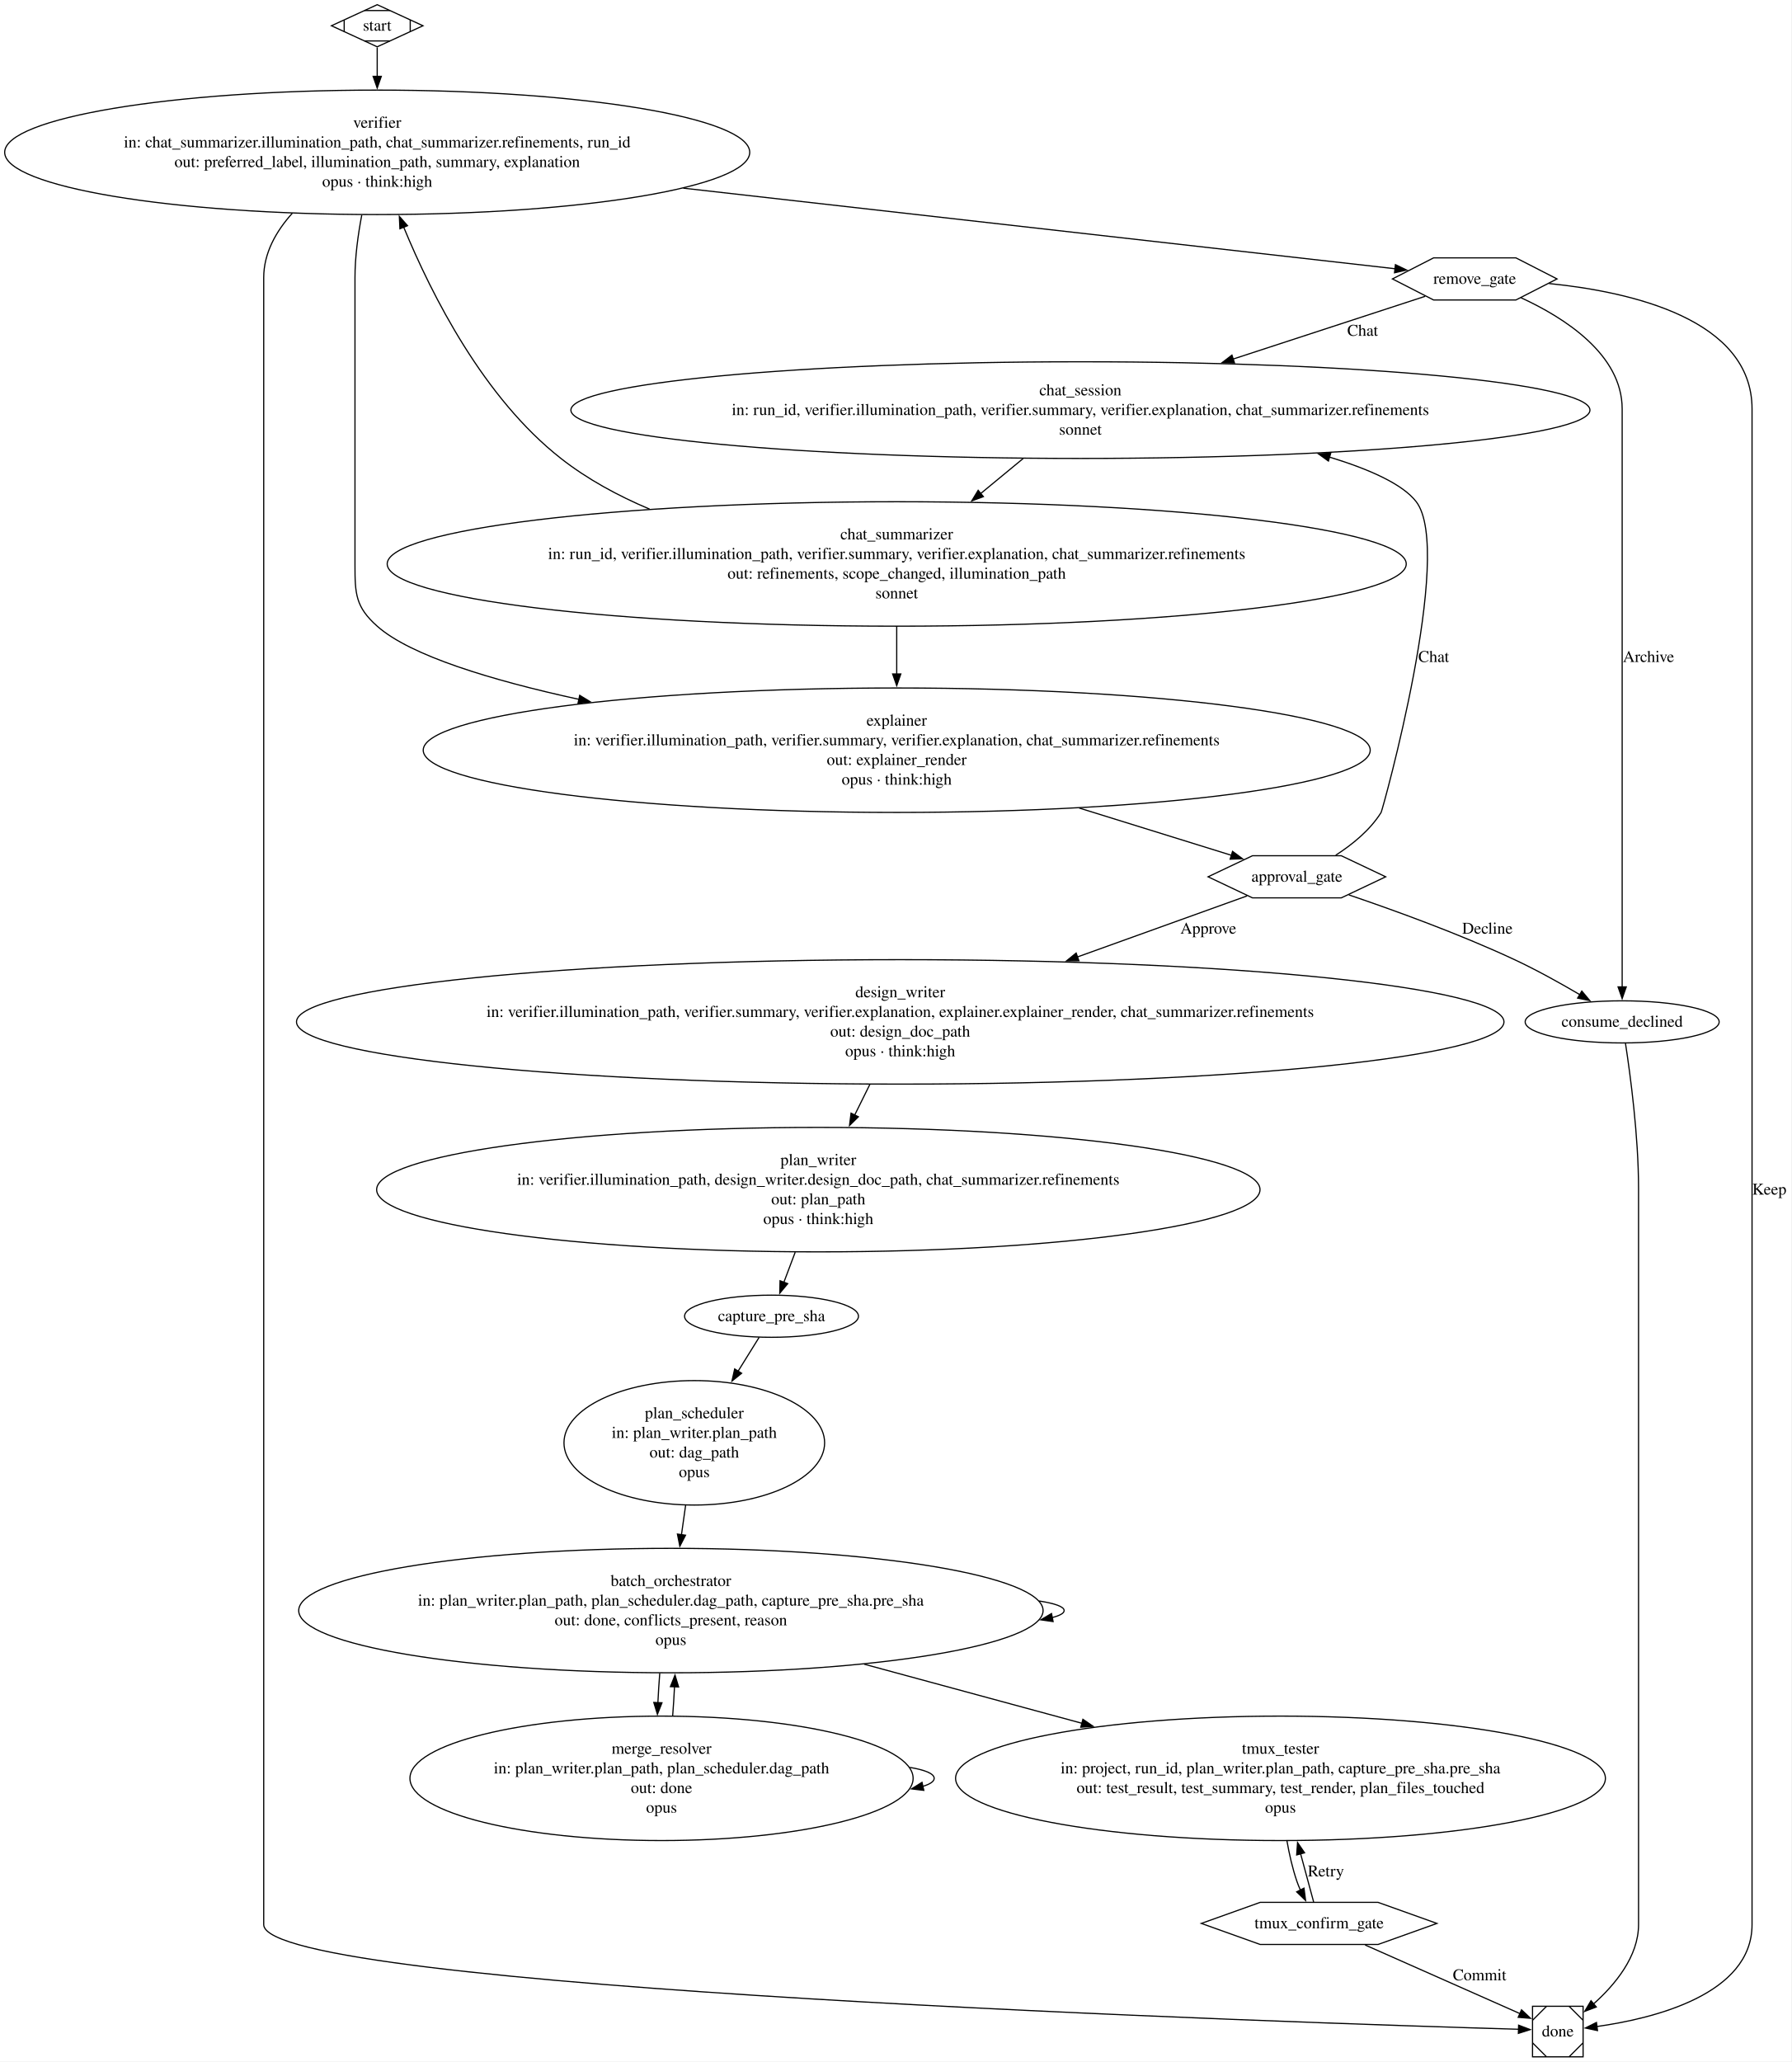
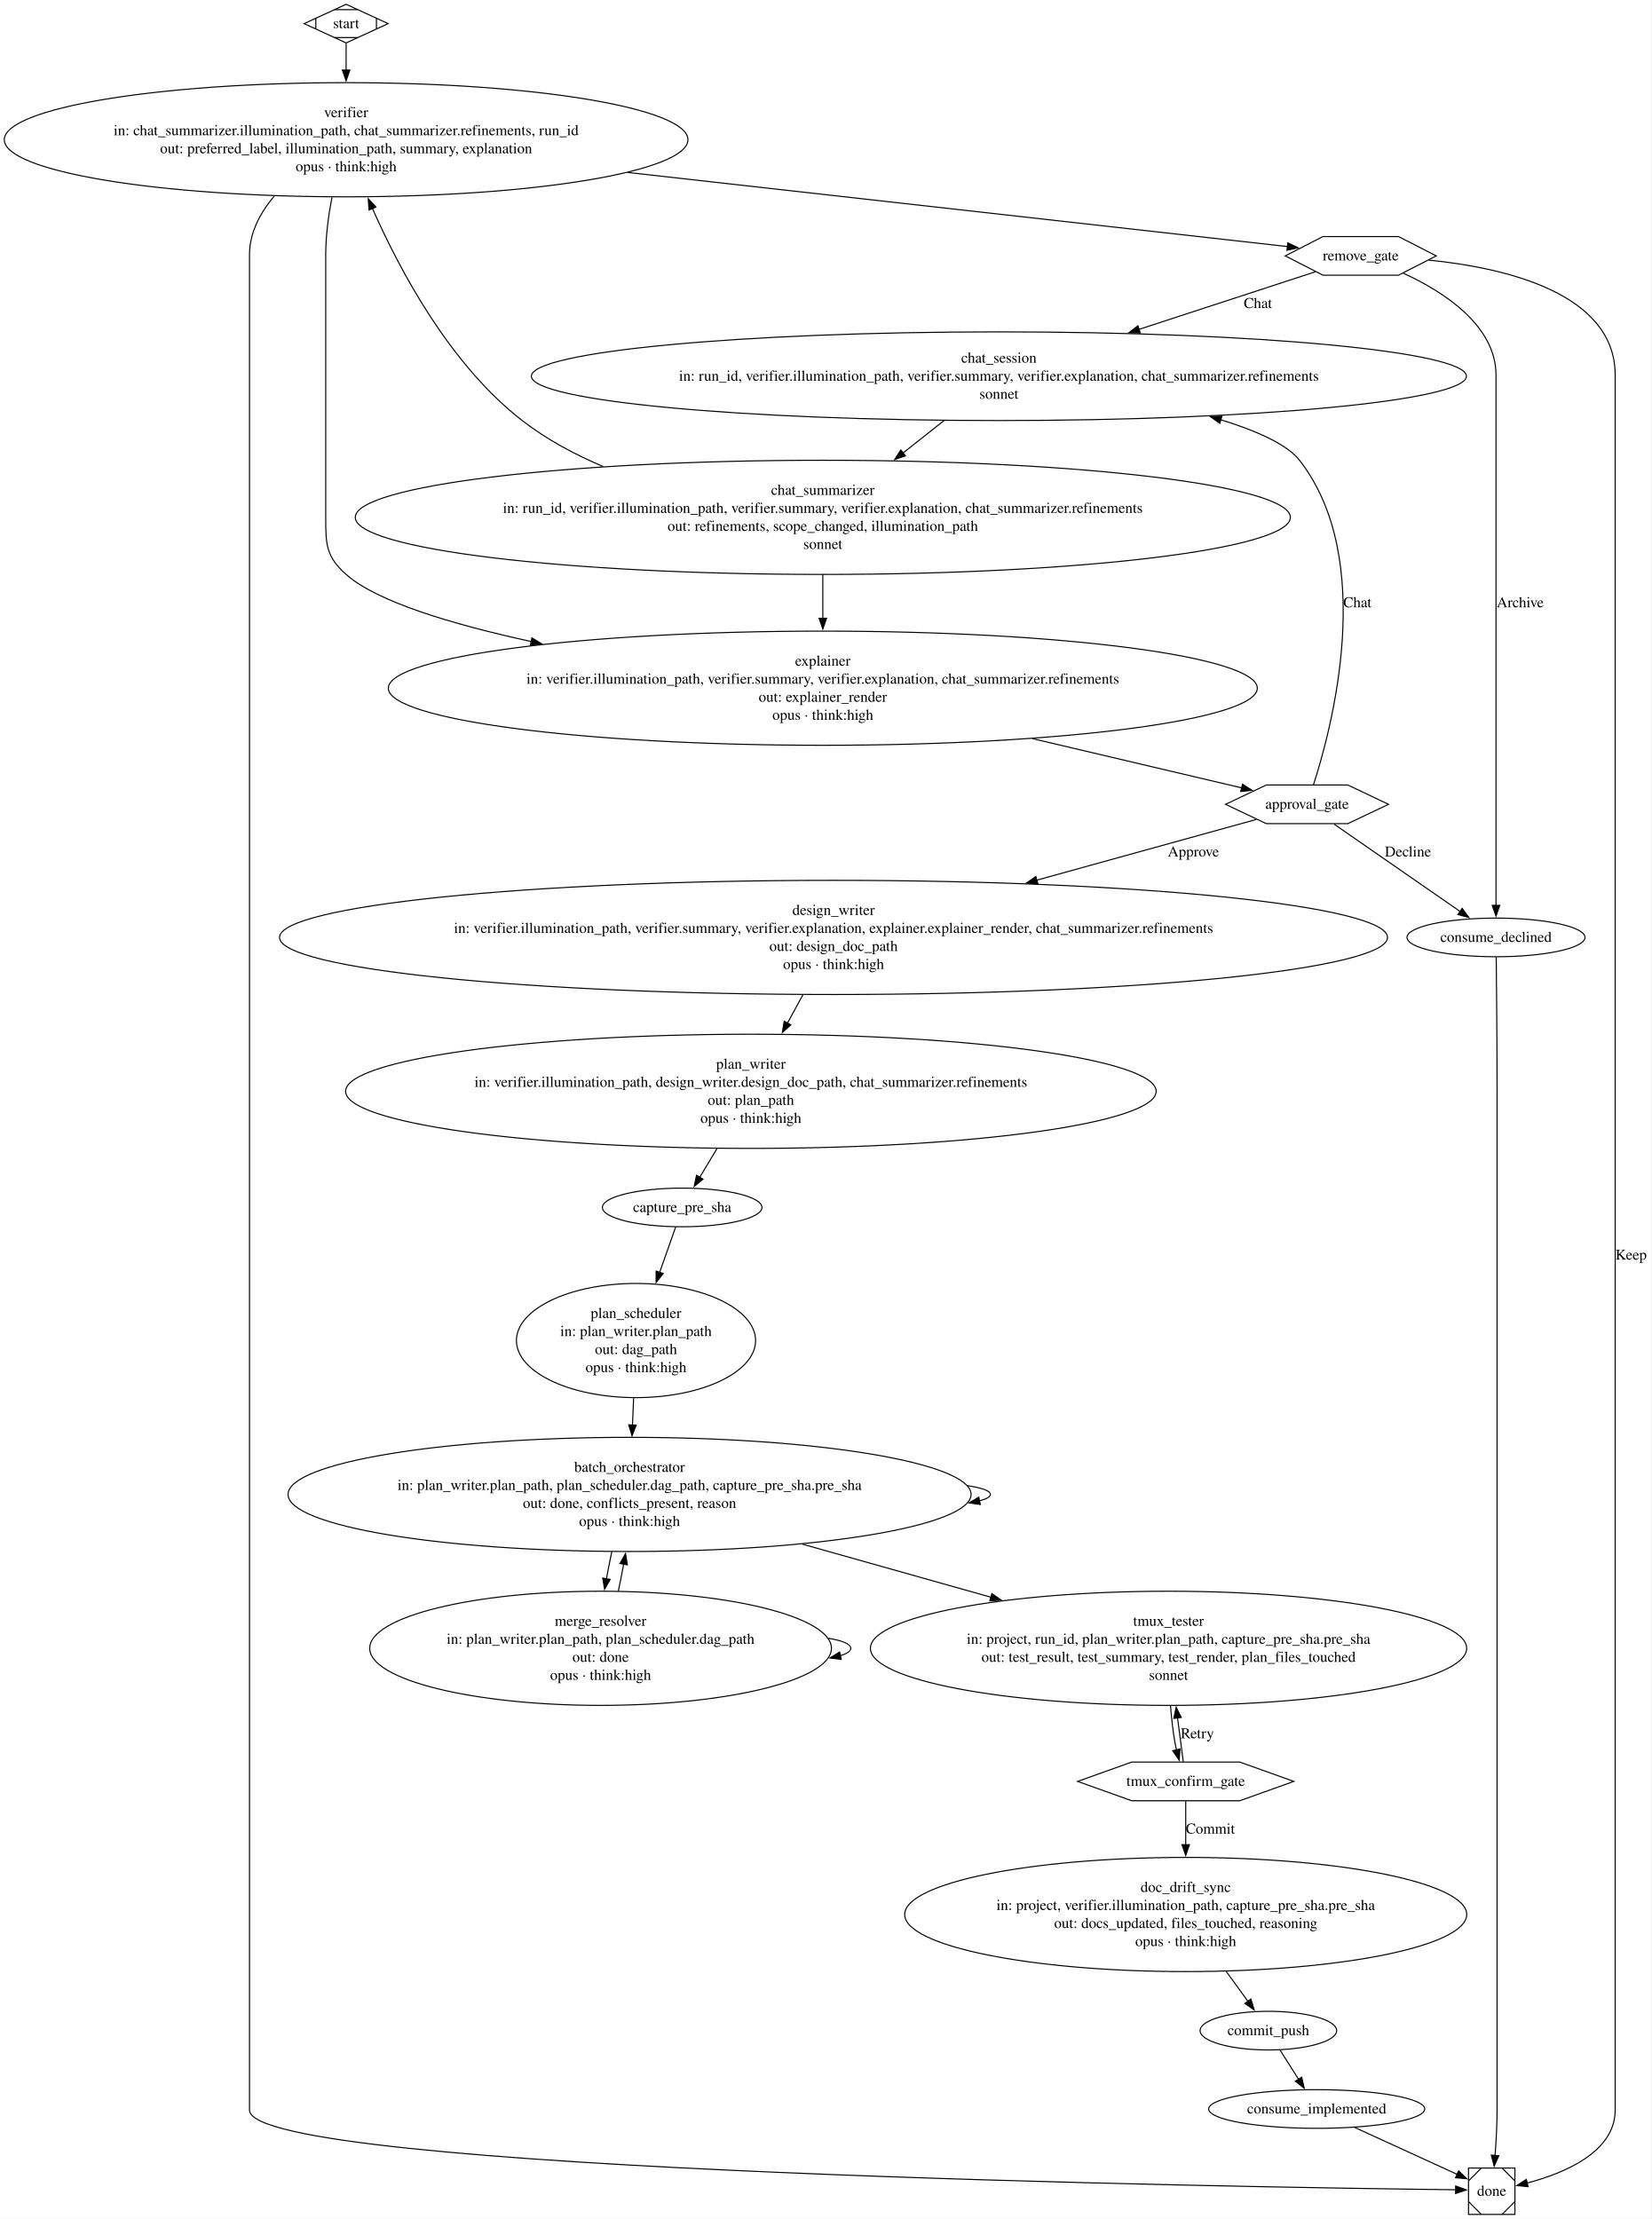
- <svg xmlns="http://www.w3.org/2000/svg" width="1531pt" height="1762pt" viewBox="0.00 0.00 1531.00 1762.00">
-   <g id="graph0" class="graph" transform="scale(1 1) rotate(0) translate(4 1757.59)">
-     <polygon fill="white" stroke="none" points="-4,4 -4,-1757.59 1526.92,-1757.59 1526.92,4 -4,4" />
+ <svg xmlns="http://www.w3.org/2000/svg" width="1538pt" height="2067pt" viewBox="0.00 0.00 1538.00 2067.00">
+   <g id="graph0" class="graph" transform="scale(1 1) rotate(0) translate(4 2062.74)">
+     <polygon fill="white" stroke="none" points="-4,4 -4,-2062.74 1533.92,-2062.74 1533.92,4 -4,4" />
    <g id="node1" class="node">
-       <polygon fill="none" stroke="black" points="318.38,-1753.59 279.26,-1735.59 318.38,-1717.59 357.5,-1735.59 318.38,-1753.59" />
-       <polyline fill="none" stroke="black" points="290.16,-1740.61 290.16,-1730.58" />
-       <polyline fill="none" stroke="black" points="307.48,-1722.61 329.28,-1722.61" />
-       <polyline fill="none" stroke="black" points="346.6,-1730.58 346.6,-1740.61" />
-       <polyline fill="none" stroke="black" points="329.28,-1748.58 307.48,-1748.58" />
-       <text xml:space="preserve" text-anchor="middle" x="318.38" y="-1731.39" font-family="Times,serif" font-size="14.00">start</text>
+       <polygon fill="none" stroke="black" points="318.38,-2058.74 279.26,-2040.74 318.38,-2022.74 357.5,-2040.74 318.38,-2058.74" />
+       <polyline fill="none" stroke="black" points="290.16,-2045.76 290.16,-2035.73" />
+       <polyline fill="none" stroke="black" points="307.48,-2027.76 329.28,-2027.76" />
+       <polyline fill="none" stroke="black" points="346.6,-2035.73 346.6,-2045.76" />
+       <polyline fill="none" stroke="black" points="329.28,-2053.73 307.48,-2053.73" />
+       <text xml:space="preserve" text-anchor="middle" x="318.38" y="-2036.54" font-family="Times,serif" font-size="14.00">start</text>
    </g>
    <g id="node2" class="node">
-       <ellipse fill="none" stroke="black" cx="318.38" cy="-1627.42" rx="318.38" ry="53.17" />
-       <text xml:space="preserve" text-anchor="middle" x="318.38" y="-1648.42" font-family="Times,serif" font-size="14.00">verifier</text>
-       <text xml:space="preserve" text-anchor="middle" x="318.38" y="-1631.62" font-family="Times,serif" font-size="14.00">in: chat_summarizer.illumination_path, chat_summarizer.refinements, run_id</text>
-       <text xml:space="preserve" text-anchor="middle" x="318.38" y="-1614.82" font-family="Times,serif" font-size="14.00">out: preferred_label, illumination_path, summary, explanation</text>
-       <text xml:space="preserve" text-anchor="middle" x="318.38" y="-1598.02" font-family="Times,serif" font-size="14.00">opus · think:high</text>
+       <ellipse fill="none" stroke="black" cx="318.38" cy="-1932.57" rx="318.38" ry="53.17" />
+       <text xml:space="preserve" text-anchor="middle" x="318.38" y="-1953.57" font-family="Times,serif" font-size="14.00">verifier</text>
+       <text xml:space="preserve" text-anchor="middle" x="318.38" y="-1936.77" font-family="Times,serif" font-size="14.00">in: chat_summarizer.illumination_path, chat_summarizer.refinements, run_id</text>
+       <text xml:space="preserve" text-anchor="middle" x="318.38" y="-1919.97" font-family="Times,serif" font-size="14.00">out: preferred_label, illumination_path, summary, explanation</text>
+       <text xml:space="preserve" text-anchor="middle" x="318.38" y="-1903.17" font-family="Times,serif" font-size="14.00">opus · think:high</text>
    </g>
    <g id="edge1" class="edge">
-       <path fill="none" stroke="black" d="M318.38,-1717.06C318.38,-1709.94 318.38,-1701.25 318.38,-1692.11" />
-       <polygon fill="black" stroke="black" points="321.88,-1692.35 318.38,-1682.35 314.88,-1692.35 321.88,-1692.35" />
+       <path fill="none" stroke="black" d="M318.38,-2022.21C318.38,-2015.09 318.38,-2006.4 318.38,-1997.26" />
+       <polygon fill="black" stroke="black" points="321.88,-1997.49 318.38,-1987.49 314.88,-1997.49 321.88,-1997.49" />
    </g>
    <g id="node3" class="node">
-       <polygon fill="none" stroke="black" points="1326.71,-1519.25 1291.55,-1537.25 1221.22,-1537.25 1186.05,-1519.25 1221.22,-1501.25 1291.55,-1501.25 1326.71,-1519.25" />
-       <text xml:space="preserve" text-anchor="middle" x="1256.38" y="-1515.05" font-family="Times,serif" font-size="14.00">remove_gate</text>
+       <polygon fill="none" stroke="black" points="1333.71,-1824.39 1298.55,-1842.39 1228.22,-1842.39 1193.05,-1824.39 1228.22,-1806.39 1298.55,-1806.39 1333.71,-1824.39" />
+       <text xml:space="preserve" text-anchor="middle" x="1263.38" y="-1820.19" font-family="Times,serif" font-size="14.00">remove_gate</text>
    </g>
    <g id="edge2" class="edge">
-       <path fill="none" stroke="black" d="M579.98,-1596.81C787.35,-1573.34 1062.45,-1542.2 1188.3,-1527.95" />
-       <polygon fill="black" stroke="black" points="1188.6,-1531.44 1198.14,-1526.84 1187.81,-1524.49 1188.6,-1531.44" />
+       <path fill="none" stroke="black" d="M580.68,-1902.1C789.89,-1878.59 1068.18,-1847.33 1195.09,-1833.07" />
+       <polygon fill="black" stroke="black" points="1195.47,-1836.55 1205.02,-1831.95 1194.69,-1829.59 1195.47,-1836.55" />
+     </g>
+     <g id="node6" class="node">
+       <ellipse fill="none" stroke="black" cx="762.38" cy="-1421.68" rx="404.68" ry="53.17" />
+       <text xml:space="preserve" text-anchor="middle" x="762.38" y="-1442.68" font-family="Times,serif" font-size="14.00">explainer</text>
+       <text xml:space="preserve" text-anchor="middle" x="762.38" y="-1425.88" font-family="Times,serif" font-size="14.00">in: verifier.illumination_path, verifier.summary, verifier.explanation, chat_summarizer.refinements</text>
+       <text xml:space="preserve" text-anchor="middle" x="762.38" y="-1409.08" font-family="Times,serif" font-size="14.00">out: explainer_render</text>
+       <text xml:space="preserve" text-anchor="middle" x="762.38" y="-1392.28" font-family="Times,serif" font-size="14.00">opus · think:high</text>
+     </g>
+     <g id="edge3" class="edge">
+       <path fill="none" stroke="black" d="M305.19,-1878.97C301.94,-1861.99 299.38,-1843 299.38,-1825.39 299.38,-1825.39 299.38,-1825.39 299.38,-1579.83 299.38,-1555.15 299.94,-1544.06 318.38,-1527.66 346.62,-1502.54 415.51,-1481.56 490.81,-1465.13" />
+       <polygon fill="black" stroke="black" points="491.44,-1468.57 500.49,-1463.05 489.98,-1461.73 491.44,-1468.57" />
+     </g>
+     <g id="node20" class="node">
+       <polygon fill="none" stroke="black" points="1406.99,-43.21 1363.77,-43.21 1363.77,0 1406.99,0 1406.99,-43.21" />
+       <polyline fill="none" stroke="black" points="1375.77,-43.21 1363.77,-31.21" />
+       <polyline fill="none" stroke="black" points="1363.77,-12 1375.77,0" />
+       <polyline fill="none" stroke="black" points="1394.99,0 1406.99,-12" />
+       <polyline fill="none" stroke="black" points="1406.99,-31.21 1394.99,-43.21" />
+       <text xml:space="preserve" text-anchor="middle" x="1385.38" y="-17.41" font-family="Times,serif" font-size="14.00">done</text>
+     </g>
+     <g id="edge4" class="edge">
+       <path fill="none" stroke="black" d="M251.56,-1880.23C238.3,-1864.54 228.38,-1845.93 228.38,-1825.39 228.38,-1825.39 228.38,-1825.39 228.38,-97.21 228.38,-39.36 1161.9,-25.24 1351.88,-22.97" />
+       <polygon fill="black" stroke="black" points="1351.83,-26.47 1361.79,-22.85 1351.75,-19.47 1351.83,-26.47" />
+     </g>
+     <g id="node4" class="node">
+       <ellipse fill="none" stroke="black" cx="1389.38" cy="-1189.53" rx="82.9" ry="18" />
+       <text xml:space="preserve" text-anchor="middle" x="1389.38" y="-1185.33" font-family="Times,serif" font-size="14.00">consume_declined</text>
+     </g>
+     <g id="edge5" class="edge">
+       <path fill="none" stroke="black" d="M1302.9,-1808.33C1339.85,-1791.36 1389.38,-1759.92 1389.38,-1713.3 1389.38,-1713.3 1389.38,-1713.3 1389.38,-1312.51 1389.38,-1280.62 1389.38,-1244.05 1389.38,-1219.34" />
+       <polygon fill="black" stroke="black" points="1392.88,-1219.42 1389.38,-1209.42 1385.88,-1219.42 1392.88,-1219.42" />
+       <text xml:space="preserve" text-anchor="middle" x="1411.93" y="-1497.06" font-family="Times,serif" font-size="14.00">Archive</text>
+     </g>
+     <g id="node8" class="node">
+       <ellipse fill="none" stroke="black" cx="926.38" cy="-1712.3" rx="435.47" ry="41.3" />
+       <text xml:space="preserve" text-anchor="middle" x="926.38" y="-1724.9" font-family="Times,serif" font-size="14.00">chat_session</text>
+       <text xml:space="preserve" text-anchor="middle" x="926.38" y="-1708.1" font-family="Times,serif" font-size="14.00">in: run_id, verifier.illumination_path, verifier.summary, verifier.explanation, chat_summarizer.refinements</text>
+       <text xml:space="preserve" text-anchor="middle" x="926.38" y="-1691.3" font-family="Times,serif" font-size="14.00">sonnet</text>
+     </g>
+     <g id="edge7" class="edge">
+       <path fill="none" stroke="black" d="M1221.04,-1809.56C1179.85,-1796.11 1115.13,-1774.96 1056.82,-1755.91" />
+       <polygon fill="black" stroke="black" points="1058.05,-1752.63 1047.46,-1752.85 1055.87,-1759.29 1058.05,-1752.63" />
+       <text xml:space="preserve" text-anchor="middle" x="1167.6" y="-1775.79" font-family="Times,serif" font-size="14.00">Chat</text>
+     </g>
+     <g id="edge6" class="edge">
+       <path fill="none" stroke="black" d="M1326.89,-1820.46C1397.1,-1813.39 1500.38,-1789.97 1500.38,-1713.3 1500.38,-1713.3 1500.38,-1713.3 1500.38,-97.21 1500.38,-57.76 1452.17,-38.12 1418.18,-29.18" />
+       <polygon fill="black" stroke="black" points="1419.3,-25.85 1408.75,-26.9 1417.65,-32.65 1419.3,-25.85" />
+       <text xml:space="preserve" text-anchor="middle" x="1515.15" y="-889.41" font-family="Times,serif" font-size="14.00">Keep</text>
+     </g>
+     <g id="edge15" class="edge">
+       <path fill="none" stroke="black" d="M1389.58,-1171.12C1389.88,-1144.45 1390.38,-1091.85 1390.38,-1047.18 1390.38,-1047.18 1390.38,-1047.18 1390.38,-97.21 1390.38,-83.3 1389.51,-67.96 1388.49,-54.82" />
+       <polygon fill="black" stroke="black" points="1391.99,-54.66 1387.66,-44.99 1385.01,-55.25 1391.99,-54.66" />
    </g>
    <g id="node5" class="node">
-       <ellipse fill="none" stroke="black" cx="762.38" cy="-1116.53" rx="404.68" ry="53.17" />
-       <text xml:space="preserve" text-anchor="middle" x="762.38" y="-1137.53" font-family="Times,serif" font-size="14.00">explainer</text>
-       <text xml:space="preserve" text-anchor="middle" x="762.38" y="-1120.73" font-family="Times,serif" font-size="14.00">in: verifier.illumination_path, verifier.summary, verifier.explanation, chat_summarizer.refinements</text>
-       <text xml:space="preserve" text-anchor="middle" x="762.38" y="-1103.93" font-family="Times,serif" font-size="14.00">out: explainer_render</text>
-       <text xml:space="preserve" text-anchor="middle" x="762.38" y="-1087.13" font-family="Times,serif" font-size="14.00">opus · think:high</text>
-     </g>
-     <g id="edge3" class="edge">
-       <path fill="none" stroke="black" d="M305.19,-1573.83C301.94,-1556.84 299.38,-1537.85 299.38,-1520.25 299.38,-1520.25 299.38,-1520.25 299.38,-1274.68 299.38,-1250 299.94,-1238.91 318.38,-1222.51 346.62,-1197.39 415.51,-1176.41 490.81,-1159.98" />
-       <polygon fill="black" stroke="black" points="491.44,-1163.42 500.49,-1157.9 489.98,-1156.58 491.44,-1163.42" />
+       <ellipse fill="none" stroke="black" cx="1222.38" cy="-98.21" rx="100.61" ry="18" />
+       <text xml:space="preserve" text-anchor="middle" x="1222.38" y="-94.01" font-family="Times,serif" font-size="14.00">consume_implemented</text>
+     </g>
+     <g id="edge30" class="edge">
+       <path fill="none" stroke="black" d="M1257.75,-81.03C1286.19,-68.01 1325.79,-49.88 1353.31,-37.29" />
+       <polygon fill="black" stroke="black" points="1354.57,-40.56 1362.2,-33.22 1351.65,-34.2 1354.57,-40.56" />
+     </g>
+     <g id="node7" class="node">
+       <polygon fill="none" stroke="black" points="1289.28,-1313.51 1251.33,-1331.51 1175.43,-1331.51 1137.48,-1313.51 1175.43,-1295.51 1251.33,-1295.51 1289.28,-1313.51" />
+       <text xml:space="preserve" text-anchor="middle" x="1213.38" y="-1309.31" font-family="Times,serif" font-size="14.00">approval_gate</text>
+     </g>
+     <g id="edge8" class="edge">
+       <path fill="none" stroke="black" d="M957.57,-1374.73C1027.95,-1358.16 1102.35,-1340.65 1152.65,-1328.8" />
+       <polygon fill="black" stroke="black" points="1153.24,-1332.26 1162.17,-1326.56 1151.63,-1325.45 1153.24,-1332.26" />
+     </g>
+     <g id="edge9" class="edge">
+       <path fill="none" stroke="black" d="M1238.6,-1295.03C1269.53,-1273.6 1322.05,-1237.2 1356.22,-1213.51" />
+       <polygon fill="black" stroke="black" points="1357.87,-1216.63 1364.1,-1208.06 1353.89,-1210.87 1357.87,-1216.63" />
+       <text xml:space="preserve" text-anchor="middle" x="1307.38" y="-1264.91" font-family="Times,serif" font-size="14.00">Decline</text>
+     </g>
+     <g id="edge11" class="edge">
+       <path fill="none" stroke="black" d="M1219.36,-1331.72C1236.23,-1383.74 1278.48,-1541.42 1206.38,-1634 1194.97,-1648.65 1166.96,-1661.27 1132.85,-1671.81" />
+       <polygon fill="black" stroke="black" points="1132.11,-1668.38 1123.52,-1674.58 1134.11,-1675.09 1132.11,-1668.38" />
+       <text xml:space="preserve" text-anchor="middle" x="1260.28" y="-1497.06" font-family="Times,serif" font-size="14.00">Chat</text>
+     </g>
+     <g id="node10" class="node">
+       <ellipse fill="none" stroke="black" cx="772.38" cy="-1189.53" rx="515.99" ry="53.17" />
+       <text xml:space="preserve" text-anchor="middle" x="772.38" y="-1210.53" font-family="Times,serif" font-size="14.00">design_writer</text>
+       <text xml:space="preserve" text-anchor="middle" x="772.38" y="-1193.73" font-family="Times,serif" font-size="14.00">in: verifier.illumination_path, verifier.summary, verifier.explanation, explainer.explainer_render, chat_summarizer.refinements</text>
+       <text xml:space="preserve" text-anchor="middle" x="772.38" y="-1176.93" font-family="Times,serif" font-size="14.00">out: design_doc_path</text>
+       <text xml:space="preserve" text-anchor="middle" x="772.38" y="-1160.13" font-family="Times,serif" font-size="14.00">opus · think:high</text>
+     </g>
+     <g id="edge10" class="edge">
+       <path fill="none" stroke="black" d="M1166.19,-1299.45C1117.05,-1285.86 1036.91,-1263.7 961.7,-1242.89" />
+       <polygon fill="black" stroke="black" points="962.67,-1239.53 952.1,-1240.24 960.8,-1246.28 962.67,-1239.53" />
+       <text xml:space="preserve" text-anchor="middle" x="1107.56" y="-1264.91" font-family="Times,serif" font-size="14.00">Approve</text>
+     </g>
+     <g id="node9" class="node">
+       <ellipse fill="none" stroke="black" cx="762.38" cy="-1580.83" rx="435.47" ry="53.17" />
+       <text xml:space="preserve" text-anchor="middle" x="762.38" y="-1601.83" font-family="Times,serif" font-size="14.00">chat_summarizer</text>
+       <text xml:space="preserve" text-anchor="middle" x="762.38" y="-1585.03" font-family="Times,serif" font-size="14.00">in: run_id, verifier.illumination_path, verifier.summary, verifier.explanation, chat_summarizer.refinements</text>
+       <text xml:space="preserve" text-anchor="middle" x="762.38" y="-1568.23" font-family="Times,serif" font-size="14.00">out: refinements, scope_changed, illumination_path</text>
+       <text xml:space="preserve" text-anchor="middle" x="762.38" y="-1551.43" font-family="Times,serif" font-size="14.00">sonnet</text>
+     </g>
+     <g id="edge12" class="edge">
+       <path fill="none" stroke="black" d="M875.39,-1671.04C863.24,-1661.45 850.03,-1651.02 837.06,-1640.79" />
+       <polygon fill="black" stroke="black" points="839.35,-1638.13 829.33,-1634.68 835.01,-1643.63 839.35,-1638.13" />
+     </g>
+     <g id="edge13" class="edge">
+       <path fill="none" stroke="black" d="M557.72,-1628.2C530.85,-1639.54 504.87,-1653.6 482.38,-1671 415.69,-1722.62 368.91,-1809.59 342.83,-1868.73" />
+       <polygon fill="black" stroke="black" points="339.72,-1867.11 338.96,-1877.67 346.14,-1869.89 339.72,-1867.11" />
+     </g>
+     <g id="edge14" class="edge">
+       <path fill="none" stroke="black" d="M762.38,-1527.5C762.38,-1514.39 762.38,-1500.17 762.38,-1486.57" />
+       <polygon fill="black" stroke="black" points="765.88,-1486.83 762.38,-1476.83 758.88,-1486.83 765.88,-1486.83" />
+     </g>
+     <g id="node11" class="node">
+       <ellipse fill="none" stroke="black" cx="695.38" cy="-1046.18" rx="377.49" ry="53.17" />
+       <text xml:space="preserve" text-anchor="middle" x="695.38" y="-1067.18" font-family="Times,serif" font-size="14.00">plan_writer</text>
+       <text xml:space="preserve" text-anchor="middle" x="695.38" y="-1050.38" font-family="Times,serif" font-size="14.00">in: verifier.illumination_path, design_writer.design_doc_path, chat_summarizer.refinements</text>
+       <text xml:space="preserve" text-anchor="middle" x="695.38" y="-1033.58" font-family="Times,serif" font-size="14.00">out: plan_path</text>
+       <text xml:space="preserve" text-anchor="middle" x="695.38" y="-1016.78" font-family="Times,serif" font-size="14.00">opus · think:high</text>
+     </g>
+     <g id="edge16" class="edge">
+       <path fill="none" stroke="black" d="M743.93,-1136.3C739.2,-1127.62 734.25,-1118.53 729.4,-1109.62" />
+       <polygon fill="black" stroke="black" points="732.56,-1108.11 724.7,-1101 726.41,-1111.46 732.56,-1108.11" />
+     </g>
+     <g id="node12" class="node">
+       <ellipse fill="none" stroke="black" cx="631.38" cy="-938.01" rx="74.31" ry="18" />
+       <text xml:space="preserve" text-anchor="middle" x="631.38" y="-933.81" font-family="Times,serif" font-size="14.00">capture_pre_sha</text>
+     </g>
+     <g id="edge17" class="edge">
+       <path fill="none" stroke="black" d="M663.76,-992.72C658.18,-983.46 652.58,-974.18 647.65,-966" />
+       <polygon fill="black" stroke="black" points="650.75,-964.36 642.59,-957.6 644.76,-967.98 650.75,-964.36" />
+     </g>
+     <g id="node13" class="node">
+       <ellipse fill="none" stroke="black" cx="588.38" cy="-814.03" rx="111.38" ry="53.17" />
+       <text xml:space="preserve" text-anchor="middle" x="588.38" y="-835.03" font-family="Times,serif" font-size="14.00">plan_scheduler</text>
+       <text xml:space="preserve" text-anchor="middle" x="588.38" y="-818.23" font-family="Times,serif" font-size="14.00">in: plan_writer.plan_path</text>
+       <text xml:space="preserve" text-anchor="middle" x="588.38" y="-801.43" font-family="Times,serif" font-size="14.00">out: dag_path</text>
+       <text xml:space="preserve" text-anchor="middle" x="588.38" y="-784.63" font-family="Times,serif" font-size="14.00">opus · think:high</text>
+     </g>
+     <g id="edge18" class="edge">
+       <path fill="none" stroke="black" d="M625.31,-919.79C621.34,-908.53 615.89,-893.07 610.4,-877.48" />
+       <polygon fill="black" stroke="black" points="613.73,-876.41 607.1,-868.14 607.13,-878.74 613.73,-876.41" />
+     </g>
+     <g id="node14" class="node">
+       <ellipse fill="none" stroke="black" cx="582.38" cy="-670.69" rx="318.09" ry="53.17" />
+       <text xml:space="preserve" text-anchor="middle" x="582.38" y="-691.69" font-family="Times,serif" font-size="14.00">batch_orchestrator</text>
+       <text xml:space="preserve" text-anchor="middle" x="582.38" y="-674.89" font-family="Times,serif" font-size="14.00">in: plan_writer.plan_path, plan_scheduler.dag_path, capture_pre_sha.pre_sha</text>
+       <text xml:space="preserve" text-anchor="middle" x="582.38" y="-658.09" font-family="Times,serif" font-size="14.00">out: done, conflicts_present, reason</text>
+       <text xml:space="preserve" text-anchor="middle" x="582.38" y="-641.29" font-family="Times,serif" font-size="14.00">opus · think:high</text>
+     </g>
+     <g id="edge19" class="edge">
+       <path fill="none" stroke="black" d="M586.15,-760.4C585.8,-752.2 585.44,-743.65 585.08,-735.24" />
+       <polygon fill="black" stroke="black" points="588.58,-735.25 584.66,-725.4 581.59,-735.54 588.58,-735.25" />
+     </g>
+     <g id="edge21" class="edge">
+       <path fill="none" stroke="black" d="M897.06,-678.88C910.6,-676.78 918.47,-674.05 918.47,-670.69 918.47,-668.38 914.75,-666.36 908.02,-664.65" />
+       <polygon fill="black" stroke="black" points="909.03,-661.28 898.54,-662.79 907.68,-668.15 909.03,-661.28" />
+     </g>
+     <g id="node15" class="node">
+       <ellipse fill="none" stroke="black" cx="555.38" cy="-527.34" rx="215.02" ry="53.17" />
+       <text xml:space="preserve" text-anchor="middle" x="555.38" y="-548.34" font-family="Times,serif" font-size="14.00">merge_resolver</text>
+       <text xml:space="preserve" text-anchor="middle" x="555.38" y="-531.54" font-family="Times,serif" font-size="14.00">in: plan_writer.plan_path, plan_scheduler.dag_path</text>
+       <text xml:space="preserve" text-anchor="middle" x="555.38" y="-514.74" font-family="Times,serif" font-size="14.00">out: done</text>
+       <text xml:space="preserve" text-anchor="middle" x="555.38" y="-497.94" font-family="Times,serif" font-size="14.00">opus · think:high</text>
+     </g>
+     <g id="edge20" class="edge">
+       <path fill="none" stroke="black" d="M565.86,-617.45C564.08,-609.14 562.37,-600.47 560.81,-591.93" />
+       <polygon fill="black" stroke="black" points="564.3,-591.56 559.12,-582.32 557.4,-592.77 564.3,-591.56" />
+     </g>
+     <g id="node16" class="node">
+       <ellipse fill="none" stroke="black" cx="1084.38" cy="-527.34" rx="277.69" ry="53.17" />
+       <text xml:space="preserve" text-anchor="middle" x="1084.38" y="-548.34" font-family="Times,serif" font-size="14.00">tmux_tester</text>
+       <text xml:space="preserve" text-anchor="middle" x="1084.38" y="-531.54" font-family="Times,serif" font-size="14.00">in: project, run_id, plan_writer.plan_path, capture_pre_sha.pre_sha</text>
+       <text xml:space="preserve" text-anchor="middle" x="1084.38" y="-514.74" font-family="Times,serif" font-size="14.00">out: test_result, test_summary, test_render, plan_files_touched</text>
+       <text xml:space="preserve" text-anchor="middle" x="1084.38" y="-497.94" font-family="Times,serif" font-size="14.00">sonnet</text>
+     </g>
+     <g id="edge22" class="edge">
+       <path fill="none" stroke="black" d="M743.29,-624.38C799.46,-608.56 862.58,-590.79 919.1,-574.88" />
+       <polygon fill="black" stroke="black" points="919.81,-578.31 928.49,-572.23 917.91,-571.57 919.81,-578.31" />
+     </g>
+     <g id="edge24" class="edge">
+       <path fill="none" stroke="black" d="M571.89,-580.54C573.67,-588.83 575.38,-597.47 576.93,-605.98" />
+       <polygon fill="black" stroke="black" points="573.44,-606.32 578.62,-615.56 580.33,-605.11 573.44,-606.32" />
+     </g>
+     <g id="edge23" class="edge">
+       <path fill="none" stroke="black" d="M767.53,-536.7C780.56,-534.48 788.4,-531.36 788.4,-527.34 788.4,-524.63 784.86,-522.34 778.59,-520.45" />
+       <polygon fill="black" stroke="black" points="779.53,-517.07 769.01,-518.31 778,-523.9 779.53,-517.07" />
    </g>
    <g id="node17" class="node">
-       <polygon fill="none" stroke="black" points="1348.99,-43.21 1305.77,-43.21 1305.77,0 1348.99,0 1348.99,-43.21" />
-       <polyline fill="none" stroke="black" points="1317.77,-43.21 1305.77,-31.21" />
-       <polyline fill="none" stroke="black" points="1305.77,-12 1317.77,0" />
-       <polyline fill="none" stroke="black" points="1336.99,0 1348.99,-12" />
-       <polyline fill="none" stroke="black" points="1348.99,-31.21 1336.99,-43.21" />
-       <text xml:space="preserve" text-anchor="middle" x="1327.38" y="-17.41" font-family="Times,serif" font-size="14.00">done</text>
-     </g>
-     <g id="edge4" class="edge">
-       <path fill="none" stroke="black" d="M245.86,-1575.44C231.83,-1559.86 221.38,-1541.22 221.38,-1520.25 221.38,-1520.25 221.38,-1520.25 221.38,-113.01 221.38,-57.78 1109.07,-28.95 1293.91,-23.55" />
-       <polygon fill="black" stroke="black" points="1293.88,-27.05 1303.78,-23.26 1293.68,-20.05 1293.88,-27.05" />
-     </g>
-     <g id="node4" class="node">
-       <ellipse fill="none" stroke="black" cx="1382.38" cy="-884.38" rx="82.9" ry="18" />
-       <text xml:space="preserve" text-anchor="middle" x="1382.38" y="-880.18" font-family="Times,serif" font-size="14.00">consume_declined</text>
-     </g>
-     <g id="edge5" class="edge">
-       <path fill="none" stroke="black" d="M1295.9,-1503.18C1332.85,-1486.21 1382.38,-1454.77 1382.38,-1408.15 1382.38,-1408.15 1382.38,-1408.15 1382.38,-1007.36 1382.38,-975.47 1382.38,-938.9 1382.38,-914.19" />
-       <polygon fill="black" stroke="black" points="1385.88,-914.27 1382.38,-904.27 1378.88,-914.27 1385.88,-914.27" />
-       <text xml:space="preserve" text-anchor="middle" x="1404.93" y="-1191.91" font-family="Times,serif" font-size="14.00">Archive</text>
-     </g>
-     <g id="node7" class="node">
-       <ellipse fill="none" stroke="black" cx="919.38" cy="-1407.15" rx="435.47" ry="41.3" />
-       <text xml:space="preserve" text-anchor="middle" x="919.38" y="-1419.75" font-family="Times,serif" font-size="14.00">chat_session</text>
-       <text xml:space="preserve" text-anchor="middle" x="919.38" y="-1402.95" font-family="Times,serif" font-size="14.00">in: run_id, verifier.illumination_path, verifier.summary, verifier.explanation, chat_summarizer.refinements</text>
-       <text xml:space="preserve" text-anchor="middle" x="919.38" y="-1386.15" font-family="Times,serif" font-size="14.00">sonnet</text>
-     </g>
-     <g id="edge7" class="edge">
-       <path fill="none" stroke="black" d="M1214.04,-1504.41C1172.85,-1490.96 1108.13,-1469.81 1049.82,-1450.76" />
-       <polygon fill="black" stroke="black" points="1051.05,-1447.48 1040.46,-1447.7 1048.87,-1454.14 1051.05,-1447.48" />
-       <text xml:space="preserve" text-anchor="middle" x="1160.6" y="-1470.65" font-family="Times,serif" font-size="14.00">Chat</text>
-     </g>
-     <g id="edge6" class="edge">
-       <path fill="none" stroke="black" d="M1319.89,-1515.31C1390.1,-1508.24 1493.38,-1484.82 1493.38,-1408.15 1493.38,-1408.15 1493.38,-1408.15 1493.38,-113.01 1493.38,-53.14 1409.06,-32.69 1360.61,-25.88" />
-       <polygon fill="black" stroke="black" points="1361.29,-22.44 1350.93,-24.65 1360.41,-29.38 1361.29,-22.44" />
-       <text xml:space="preserve" text-anchor="middle" x="1508.15" y="-736.83" font-family="Times,serif" font-size="14.00">Keep</text>
-     </g>
-     <g id="edge15" class="edge">
-       <path fill="none" stroke="black" d="M1385.21,-866.03C1389.31,-839.42 1396.38,-786.92 1396.38,-742.03 1396.38,-742.03 1396.38,-742.03 1396.38,-113.01 1396.38,-85.74 1376.29,-61.58 1357.8,-45.11" />
-       <polygon fill="black" stroke="black" points="1360.28,-42.62 1350.37,-38.86 1355.77,-47.98 1360.28,-42.62" />
-     </g>
-     <g id="node6" class="node">
-       <polygon fill="none" stroke="black" points="1180.28,-1008.36 1142.33,-1026.36 1066.43,-1026.36 1028.48,-1008.36 1066.43,-990.36 1142.33,-990.36 1180.28,-1008.36" />
-       <text xml:space="preserve" text-anchor="middle" x="1104.38" y="-1004.16" font-family="Times,serif" font-size="14.00">approval_gate</text>
-     </g>
-     <g id="edge8" class="edge">
-       <path fill="none" stroke="black" d="M918.37,-1067.11C964.99,-1052.63 1013.11,-1037.69 1048.72,-1026.64" />
-       <polygon fill="black" stroke="black" points="1049.4,-1030.09 1057.91,-1023.78 1047.32,-1023.41 1049.4,-1030.09" />
-     </g>
-     <g id="edge9" class="edge">
-       <path fill="none" stroke="black" d="M1148.78,-992.9C1186.97,-979.94 1243.21,-959.62 1290.38,-937.56 1309.25,-928.73 1329.47,-917.48 1346.13,-907.69" />
-       <polygon fill="black" stroke="black" points="1347.89,-910.71 1354.7,-902.59 1344.31,-904.7 1347.89,-910.71" />
-       <text xml:space="preserve" text-anchor="middle" x="1267.2" y="-959.76" font-family="Times,serif" font-size="14.00">Decline</text>
-     </g>
-     <g id="edge11" class="edge">
-       <path fill="none" stroke="black" d="M1137.58,-1026.81C1151.66,-1035.87 1166.97,-1048.24 1176.38,-1063.36 1177.51,-1065.17 1239.14,-1286.11 1206.38,-1328.86 1194.93,-1343.8 1166.7,-1356.5 1132.18,-1367.02" />
-       <polygon fill="black" stroke="black" points="1131.34,-1363.62 1122.73,-1369.8 1133.31,-1370.34 1131.34,-1363.62" />
-       <text xml:space="preserve" text-anchor="middle" x="1221.31" y="-1191.91" font-family="Times,serif" font-size="14.00">Chat</text>
-     </g>
-     <g id="node9" class="node">
-       <ellipse fill="none" stroke="black" cx="765.38" cy="-884.38" rx="515.99" ry="53.17" />
-       <text xml:space="preserve" text-anchor="middle" x="765.38" y="-905.38" font-family="Times,serif" font-size="14.00">design_writer</text>
-       <text xml:space="preserve" text-anchor="middle" x="765.38" y="-888.58" font-family="Times,serif" font-size="14.00">in: verifier.illumination_path, verifier.summary, verifier.explanation, explainer.explainer_render, chat_summarizer.refinements</text>
-       <text xml:space="preserve" text-anchor="middle" x="765.38" y="-871.78" font-family="Times,serif" font-size="14.00">out: design_doc_path</text>
-       <text xml:space="preserve" text-anchor="middle" x="765.38" y="-854.98" font-family="Times,serif" font-size="14.00">opus · think:high</text>
-     </g>
-     <g id="edge10" class="edge">
-       <path fill="none" stroke="black" d="M1061.79,-992.03C1025.03,-978.81 969.64,-958.88 916.65,-939.81" />
-       <polygon fill="black" stroke="black" points="918.1,-936.61 907.51,-936.52 915.73,-943.2 918.1,-936.61" />
-       <text xml:space="preserve" text-anchor="middle" x="1028.7" y="-959.76" font-family="Times,serif" font-size="14.00">Approve</text>
-     </g>
-     <g id="node8" class="node">
-       <ellipse fill="none" stroke="black" cx="762.38" cy="-1275.68" rx="435.47" ry="53.17" />
-       <text xml:space="preserve" text-anchor="middle" x="762.38" y="-1296.68" font-family="Times,serif" font-size="14.00">chat_summarizer</text>
-       <text xml:space="preserve" text-anchor="middle" x="762.38" y="-1279.88" font-family="Times,serif" font-size="14.00">in: run_id, verifier.illumination_path, verifier.summary, verifier.explanation, chat_summarizer.refinements</text>
-       <text xml:space="preserve" text-anchor="middle" x="762.38" y="-1263.08" font-family="Times,serif" font-size="14.00">out: refinements, scope_changed, illumination_path</text>
-       <text xml:space="preserve" text-anchor="middle" x="762.38" y="-1246.28" font-family="Times,serif" font-size="14.00">sonnet</text>
-     </g>
-     <g id="edge12" class="edge">
-       <path fill="none" stroke="black" d="M870.57,-1365.9C858.94,-1356.31 846.29,-1345.88 833.88,-1335.64" />
-       <polygon fill="black" stroke="black" points="836.45,-1333.22 826.5,-1329.56 831.99,-1338.62 836.45,-1333.22" />
-     </g>
-     <g id="edge13" class="edge">
-       <path fill="none" stroke="black" d="M551.2,-1322.53C524.09,-1333.94 497.97,-1348.15 475.38,-1365.86 409.71,-1417.34 365.29,-1504.54 340.91,-1563.75" />
-       <polygon fill="black" stroke="black" points="337.8,-1562.11 337.3,-1572.69 344.29,-1564.73 337.8,-1562.11" />
-     </g>
-     <g id="edge14" class="edge">
-       <path fill="none" stroke="black" d="M762.38,-1222.35C762.38,-1209.24 762.38,-1195.02 762.38,-1181.42" />
-       <polygon fill="black" stroke="black" points="765.88,-1181.68 762.38,-1171.68 758.88,-1181.68 765.88,-1181.68" />
-     </g>
-     <g id="node10" class="node">
-       <ellipse fill="none" stroke="black" cx="695.38" cy="-741.03" rx="377.49" ry="53.17" />
-       <text xml:space="preserve" text-anchor="middle" x="695.38" y="-762.03" font-family="Times,serif" font-size="14.00">plan_writer</text>
-       <text xml:space="preserve" text-anchor="middle" x="695.38" y="-745.23" font-family="Times,serif" font-size="14.00">in: verifier.illumination_path, design_writer.design_doc_path, chat_summarizer.refinements</text>
-       <text xml:space="preserve" text-anchor="middle" x="695.38" y="-728.43" font-family="Times,serif" font-size="14.00">out: plan_path</text>
-       <text xml:space="preserve" text-anchor="middle" x="695.38" y="-711.63" font-family="Times,serif" font-size="14.00">opus · think:high</text>
-     </g>
-     <g id="edge16" class="edge">
-       <path fill="none" stroke="black" d="M739.52,-831.15C735.26,-822.56 730.81,-813.58 726.45,-804.76" />
-       <polygon fill="black" stroke="black" points="729.62,-803.29 722.05,-795.88 723.35,-806.39 729.62,-803.29" />
-     </g>
-     <g id="node11" class="node">
-       <ellipse fill="none" stroke="black" cx="655.38" cy="-632.86" rx="74.31" ry="18" />
-       <text xml:space="preserve" text-anchor="middle" x="655.38" y="-628.66" font-family="Times,serif" font-size="14.00">capture_pre_sha</text>
-     </g>
-     <g id="edge17" class="edge">
-       <path fill="none" stroke="black" d="M675.62,-687.57C672.24,-678.62 668.86,-669.65 665.86,-661.67" />
-       <polygon fill="black" stroke="black" points="669.23,-660.7 662.43,-652.58 662.68,-663.17 669.23,-660.7" />
-     </g>
-     <g id="node12" class="node">
-       <ellipse fill="none" stroke="black" cx="589.38" cy="-524.69" rx="111.38" ry="53.17" />
-       <text xml:space="preserve" text-anchor="middle" x="589.38" y="-545.69" font-family="Times,serif" font-size="14.00">plan_scheduler</text>
-       <text xml:space="preserve" text-anchor="middle" x="589.38" y="-528.89" font-family="Times,serif" font-size="14.00">in: plan_writer.plan_path</text>
-       <text xml:space="preserve" text-anchor="middle" x="589.38" y="-512.09" font-family="Times,serif" font-size="14.00">out: dag_path</text>
-       <text xml:space="preserve" text-anchor="middle" x="589.38" y="-495.29" font-family="Times,serif" font-size="14.00">opus</text>
-     </g>
-     <g id="edge18" class="edge">
-       <path fill="none" stroke="black" d="M644.78,-614.8C639.76,-606.72 633.42,-596.54 626.85,-585.96" />
-       <polygon fill="black" stroke="black" points="629.83,-584.12 621.58,-577.48 623.88,-587.82 629.83,-584.12" />
-     </g>
-     <g id="node13" class="node">
-       <ellipse fill="none" stroke="black" cx="569.38" cy="-381.34" rx="318.09" ry="53.17" />
-       <text xml:space="preserve" text-anchor="middle" x="569.38" y="-402.34" font-family="Times,serif" font-size="14.00">batch_orchestrator</text>
-       <text xml:space="preserve" text-anchor="middle" x="569.38" y="-385.54" font-family="Times,serif" font-size="14.00">in: plan_writer.plan_path, plan_scheduler.dag_path, capture_pre_sha.pre_sha</text>
-       <text xml:space="preserve" text-anchor="middle" x="569.38" y="-368.74" font-family="Times,serif" font-size="14.00">out: done, conflicts_present, reason</text>
-       <text xml:space="preserve" text-anchor="middle" x="569.38" y="-351.94" font-family="Times,serif" font-size="14.00">opus</text>
-     </g>
-     <g id="edge19" class="edge">
-       <path fill="none" stroke="black" d="M581.99,-471.45C580.83,-463.24 579.62,-454.66 578.42,-446.22" />
-       <polygon fill="black" stroke="black" points="581.89,-445.74 577.02,-436.32 574.96,-446.72 581.89,-445.74" />
-     </g>
-     <g id="edge21" class="edge">
-       <path fill="none" stroke="black" d="M884.06,-389.53C897.6,-387.43 905.47,-384.7 905.47,-381.34 905.47,-379.03 901.75,-377.02 895.02,-375.3" />
-       <polygon fill="black" stroke="black" points="896.03,-371.93 885.54,-373.44 894.68,-378.8 896.03,-371.93" />
-     </g>
-     <g id="node14" class="node">
-       <ellipse fill="none" stroke="black" cx="561.38" cy="-237.99" rx="215.02" ry="53.17" />
-       <text xml:space="preserve" text-anchor="middle" x="561.38" y="-258.99" font-family="Times,serif" font-size="14.00">merge_resolver</text>
-       <text xml:space="preserve" text-anchor="middle" x="561.38" y="-242.19" font-family="Times,serif" font-size="14.00">in: plan_writer.plan_path, plan_scheduler.dag_path</text>
-       <text xml:space="preserve" text-anchor="middle" x="561.38" y="-225.39" font-family="Times,serif" font-size="14.00">out: done</text>
-       <text xml:space="preserve" text-anchor="middle" x="561.38" y="-208.59" font-family="Times,serif" font-size="14.00">opus</text>
-     </g>
-     <g id="edge20" class="edge">
-       <path fill="none" stroke="black" d="M559.85,-327.7C559.2,-319.5 558.66,-310.95 558.26,-302.54" />
-       <polygon fill="black" stroke="black" points="561.76,-302.56 557.86,-292.71 554.77,-302.84 561.76,-302.56" />
-     </g>
-     <g id="node15" class="node">
-       <ellipse fill="none" stroke="black" cx="1090.38" cy="-237.99" rx="277.69" ry="53.17" />
-       <text xml:space="preserve" text-anchor="middle" x="1090.38" y="-258.99" font-family="Times,serif" font-size="14.00">tmux_tester</text>
-       <text xml:space="preserve" text-anchor="middle" x="1090.38" y="-242.19" font-family="Times,serif" font-size="14.00">in: project, run_id, plan_writer.plan_path, capture_pre_sha.pre_sha</text>
-       <text xml:space="preserve" text-anchor="middle" x="1090.38" y="-225.39" font-family="Times,serif" font-size="14.00">out: test_result, test_summary, test_render, plan_files_touched</text>
-       <text xml:space="preserve" text-anchor="middle" x="1090.38" y="-208.59" font-family="Times,serif" font-size="14.00">opus</text>
-     </g>
-     <g id="edge22" class="edge">
-       <path fill="none" stroke="black" d="M734.59,-335.52C793.93,-319.42 860.92,-301.24 920.64,-285.04" />
-       <polygon fill="black" stroke="black" points="921.51,-288.43 930.25,-282.43 919.68,-281.67 921.51,-288.43" />
-     </g>
-     <g id="edge24" class="edge">
-       <path fill="none" stroke="black" d="M570.88,-291.19C571.53,-299.38 572.07,-307.93 572.48,-316.35" />
-       <polygon fill="black" stroke="black" points="568.98,-316.35 572.89,-326.19 575.97,-316.06 568.98,-316.35" />
-     </g>
-     <g id="edge23" class="edge">
-       <path fill="none" stroke="black" d="M773.53,-247.35C786.56,-245.13 794.4,-242.01 794.4,-237.99 794.4,-235.28 790.86,-232.99 784.59,-231.1" />
-       <polygon fill="black" stroke="black" points="785.53,-227.72 775.01,-228.96 784,-234.56 785.53,-227.72" />
-     </g>
-     <g id="node16" class="node">
-       <polygon fill="none" stroke="black" points="1224.07,-114.01 1173.73,-132.01 1073.04,-132.01 1022.69,-114.01 1073.04,-96.01 1173.73,-96.01 1224.07,-114.01" />
-       <text xml:space="preserve" text-anchor="middle" x="1123.38" y="-109.81" font-family="Times,serif" font-size="14.00">tmux_confirm_gate</text>
+       <polygon fill="none" stroke="black" points="1201.07,-403.36 1150.73,-421.36 1050.04,-421.36 999.69,-403.36 1050.04,-385.36 1150.73,-385.36 1201.07,-403.36" />
+       <text xml:space="preserve" text-anchor="middle" x="1100.38" y="-399.16" font-family="Times,serif" font-size="14.00">tmux_confirm_gate</text>
    </g>
    <g id="edge25" class="edge">
-       <path fill="none" stroke="black" d="M1095.85,-184.78C1097.87,-173.15 1100.63,-161.02 1104.38,-150.01 1105.25,-147.47 1106.29,-144.9 1107.43,-142.36" />
-       <polygon fill="black" stroke="black" points="1110.45,-144.15 1111.82,-133.64 1104.2,-140.99 1110.45,-144.15" />
+       <path fill="none" stroke="black" d="M1086.23,-473.69C1087.13,-462.32 1088.45,-450.39 1090.38,-439.36 1090.77,-437.17 1091.23,-434.92 1091.76,-432.66" />
+       <polygon fill="black" stroke="black" points="1095.11,-433.67 1094.28,-423.11 1088.34,-431.88 1095.11,-433.67" />
+     </g>
+     <g id="edge28" class="edge">
+       <path fill="none" stroke="black" d="M1098.11,-421.68C1096.67,-432.68 1094.7,-447.67 1092.71,-462.86" />
+       <polygon fill="black" stroke="black" points="1089.29,-462.03 1091.46,-472.4 1096.23,-462.94 1089.29,-462.03" />
+       <text xml:space="preserve" text-anchor="middle" x="1111.21" y="-443.56" font-family="Times,serif" font-size="14.00">Retry</text>
+     </g>
+     <g id="node18" class="node">
+       <ellipse fill="none" stroke="black" cx="1100.38" cy="-279.39" rx="261.74" ry="53.17" />
+       <text xml:space="preserve" text-anchor="middle" x="1100.38" y="-300.39" font-family="Times,serif" font-size="14.00">doc_drift_sync</text>
+       <text xml:space="preserve" text-anchor="middle" x="1100.38" y="-283.59" font-family="Times,serif" font-size="14.00">in: project, verifier.illumination_path, capture_pre_sha.pre_sha</text>
+       <text xml:space="preserve" text-anchor="middle" x="1100.38" y="-266.79" font-family="Times,serif" font-size="14.00">out: docs_updated, files_touched, reasoning</text>
+       <text xml:space="preserve" text-anchor="middle" x="1100.38" y="-249.99" font-family="Times,serif" font-size="14.00">opus · think:high</text>
+     </g>
+     <g id="edge26" class="edge">
+       <path fill="none" stroke="black" d="M1100.38,-384.89C1100.38,-374.02 1100.38,-359.31 1100.38,-344.36" />
+       <polygon fill="black" stroke="black" points="1103.88,-344.45 1100.38,-334.45 1096.88,-344.45 1103.88,-344.45" />
+       <text xml:space="preserve" text-anchor="middle" x="1123.33" y="-354.76" font-family="Times,serif" font-size="14.00">Commit</text>
+     </g>
+     <g id="node19" class="node">
+       <ellipse fill="none" stroke="black" cx="1177.38" cy="-171.21" rx="63.61" ry="18" />
+       <text xml:space="preserve" text-anchor="middle" x="1177.38" y="-167.01" font-family="Times,serif" font-size="14.00">commit_push</text>
    </g>
    <g id="edge27" class="edge">
-       <path fill="none" stroke="black" d="M1118.7,-132.34C1115.72,-143.34 1111.67,-158.32 1107.56,-173.51" />
-       <polygon fill="black" stroke="black" points="1104.2,-172.52 1104.96,-183.09 1110.95,-174.35 1104.2,-172.52" />
-       <text xml:space="preserve" text-anchor="middle" x="1129.18" y="-154.21" font-family="Times,serif" font-size="14.00">Retry</text>
-     </g>
-     <g id="edge26" class="edge">
-       <path fill="none" stroke="black" d="M1162.71,-95.58C1201.22,-78.52 1259.19,-52.83 1295.08,-36.92" />
-       <polygon fill="black" stroke="black" points="1296.36,-40.18 1304.08,-32.93 1293.52,-33.78 1296.36,-40.18" />
-       <text xml:space="preserve" text-anchor="middle" x="1260.54" y="-65.41" font-family="Times,serif" font-size="14.00">Commit</text>
+       <path fill="none" stroke="black" d="M1137.98,-226.55C1145.08,-216.75 1152.22,-206.91 1158.44,-198.34" />
+       <polygon fill="black" stroke="black" points="1161.08,-200.65 1164.12,-190.5 1155.42,-196.54 1161.08,-200.65" />
+     </g>
+     <g id="edge29" class="edge">
+       <path fill="none" stroke="black" d="M1188.27,-153.03C1193.47,-144.83 1199.8,-134.84 1205.6,-125.7" />
+       <polygon fill="black" stroke="black" points="1208.38,-127.84 1210.78,-117.52 1202.47,-124.09 1208.38,-127.84" />
    </g>
  </g>
</svg>
